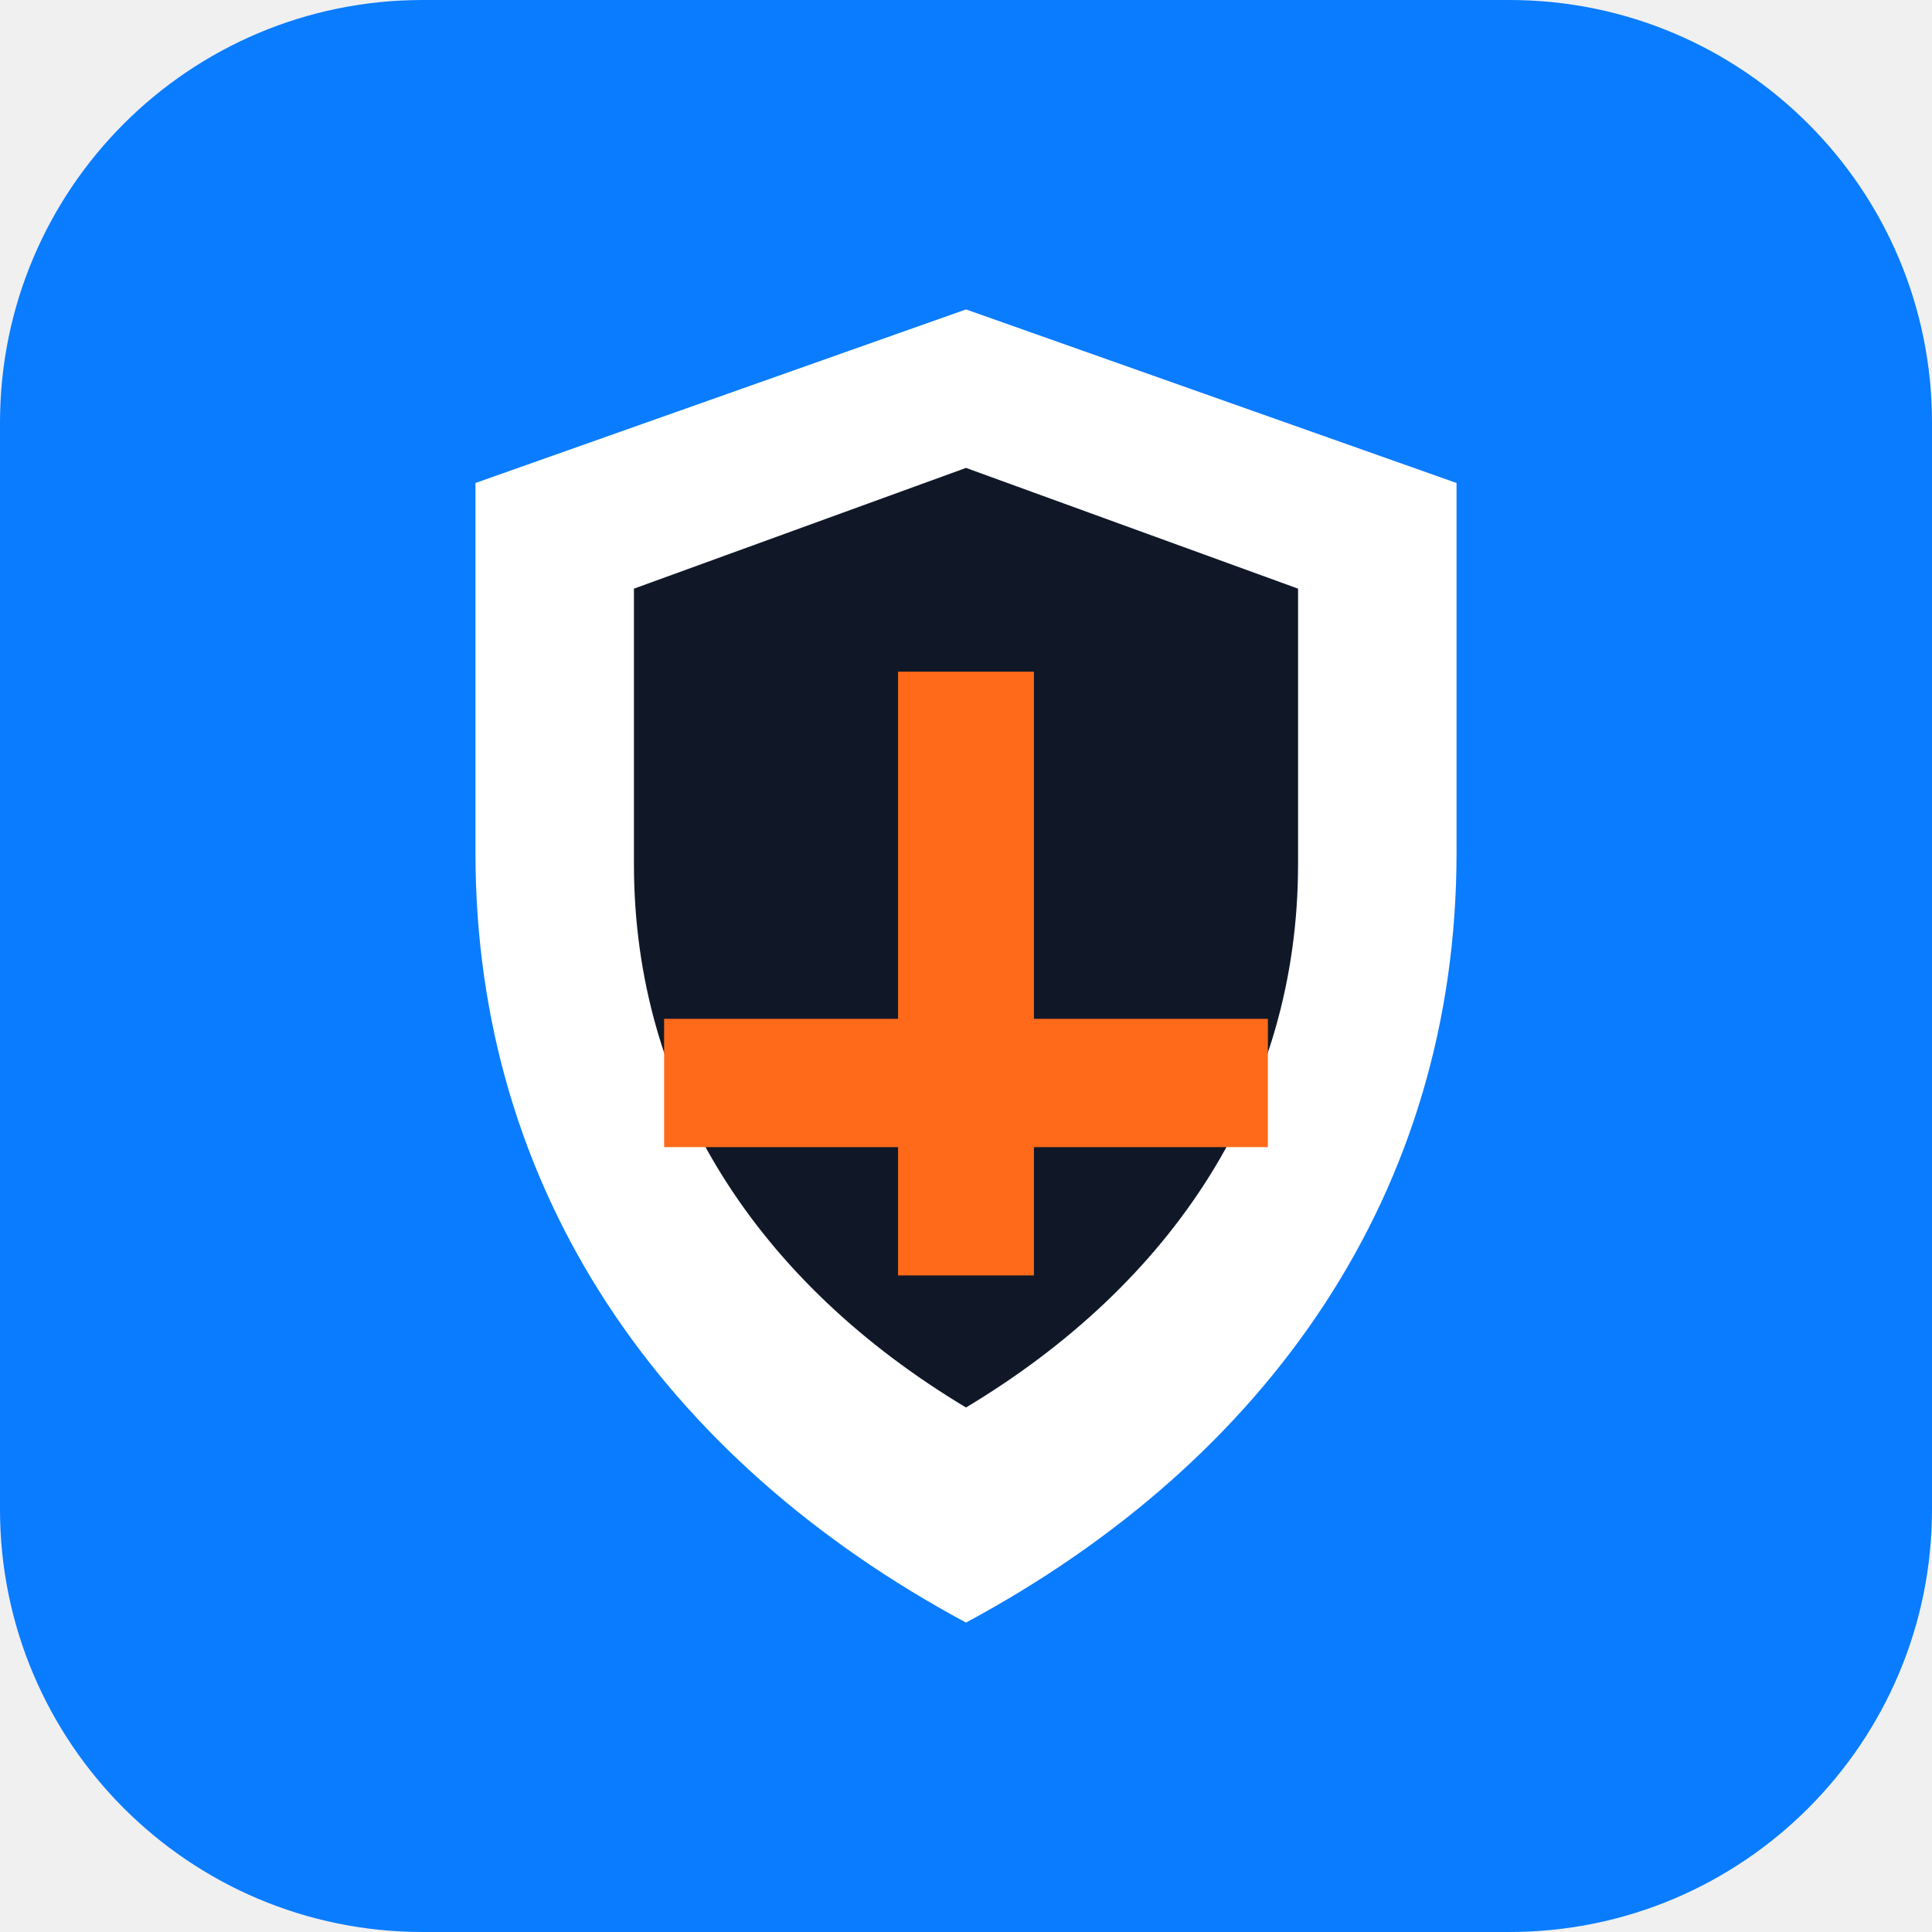
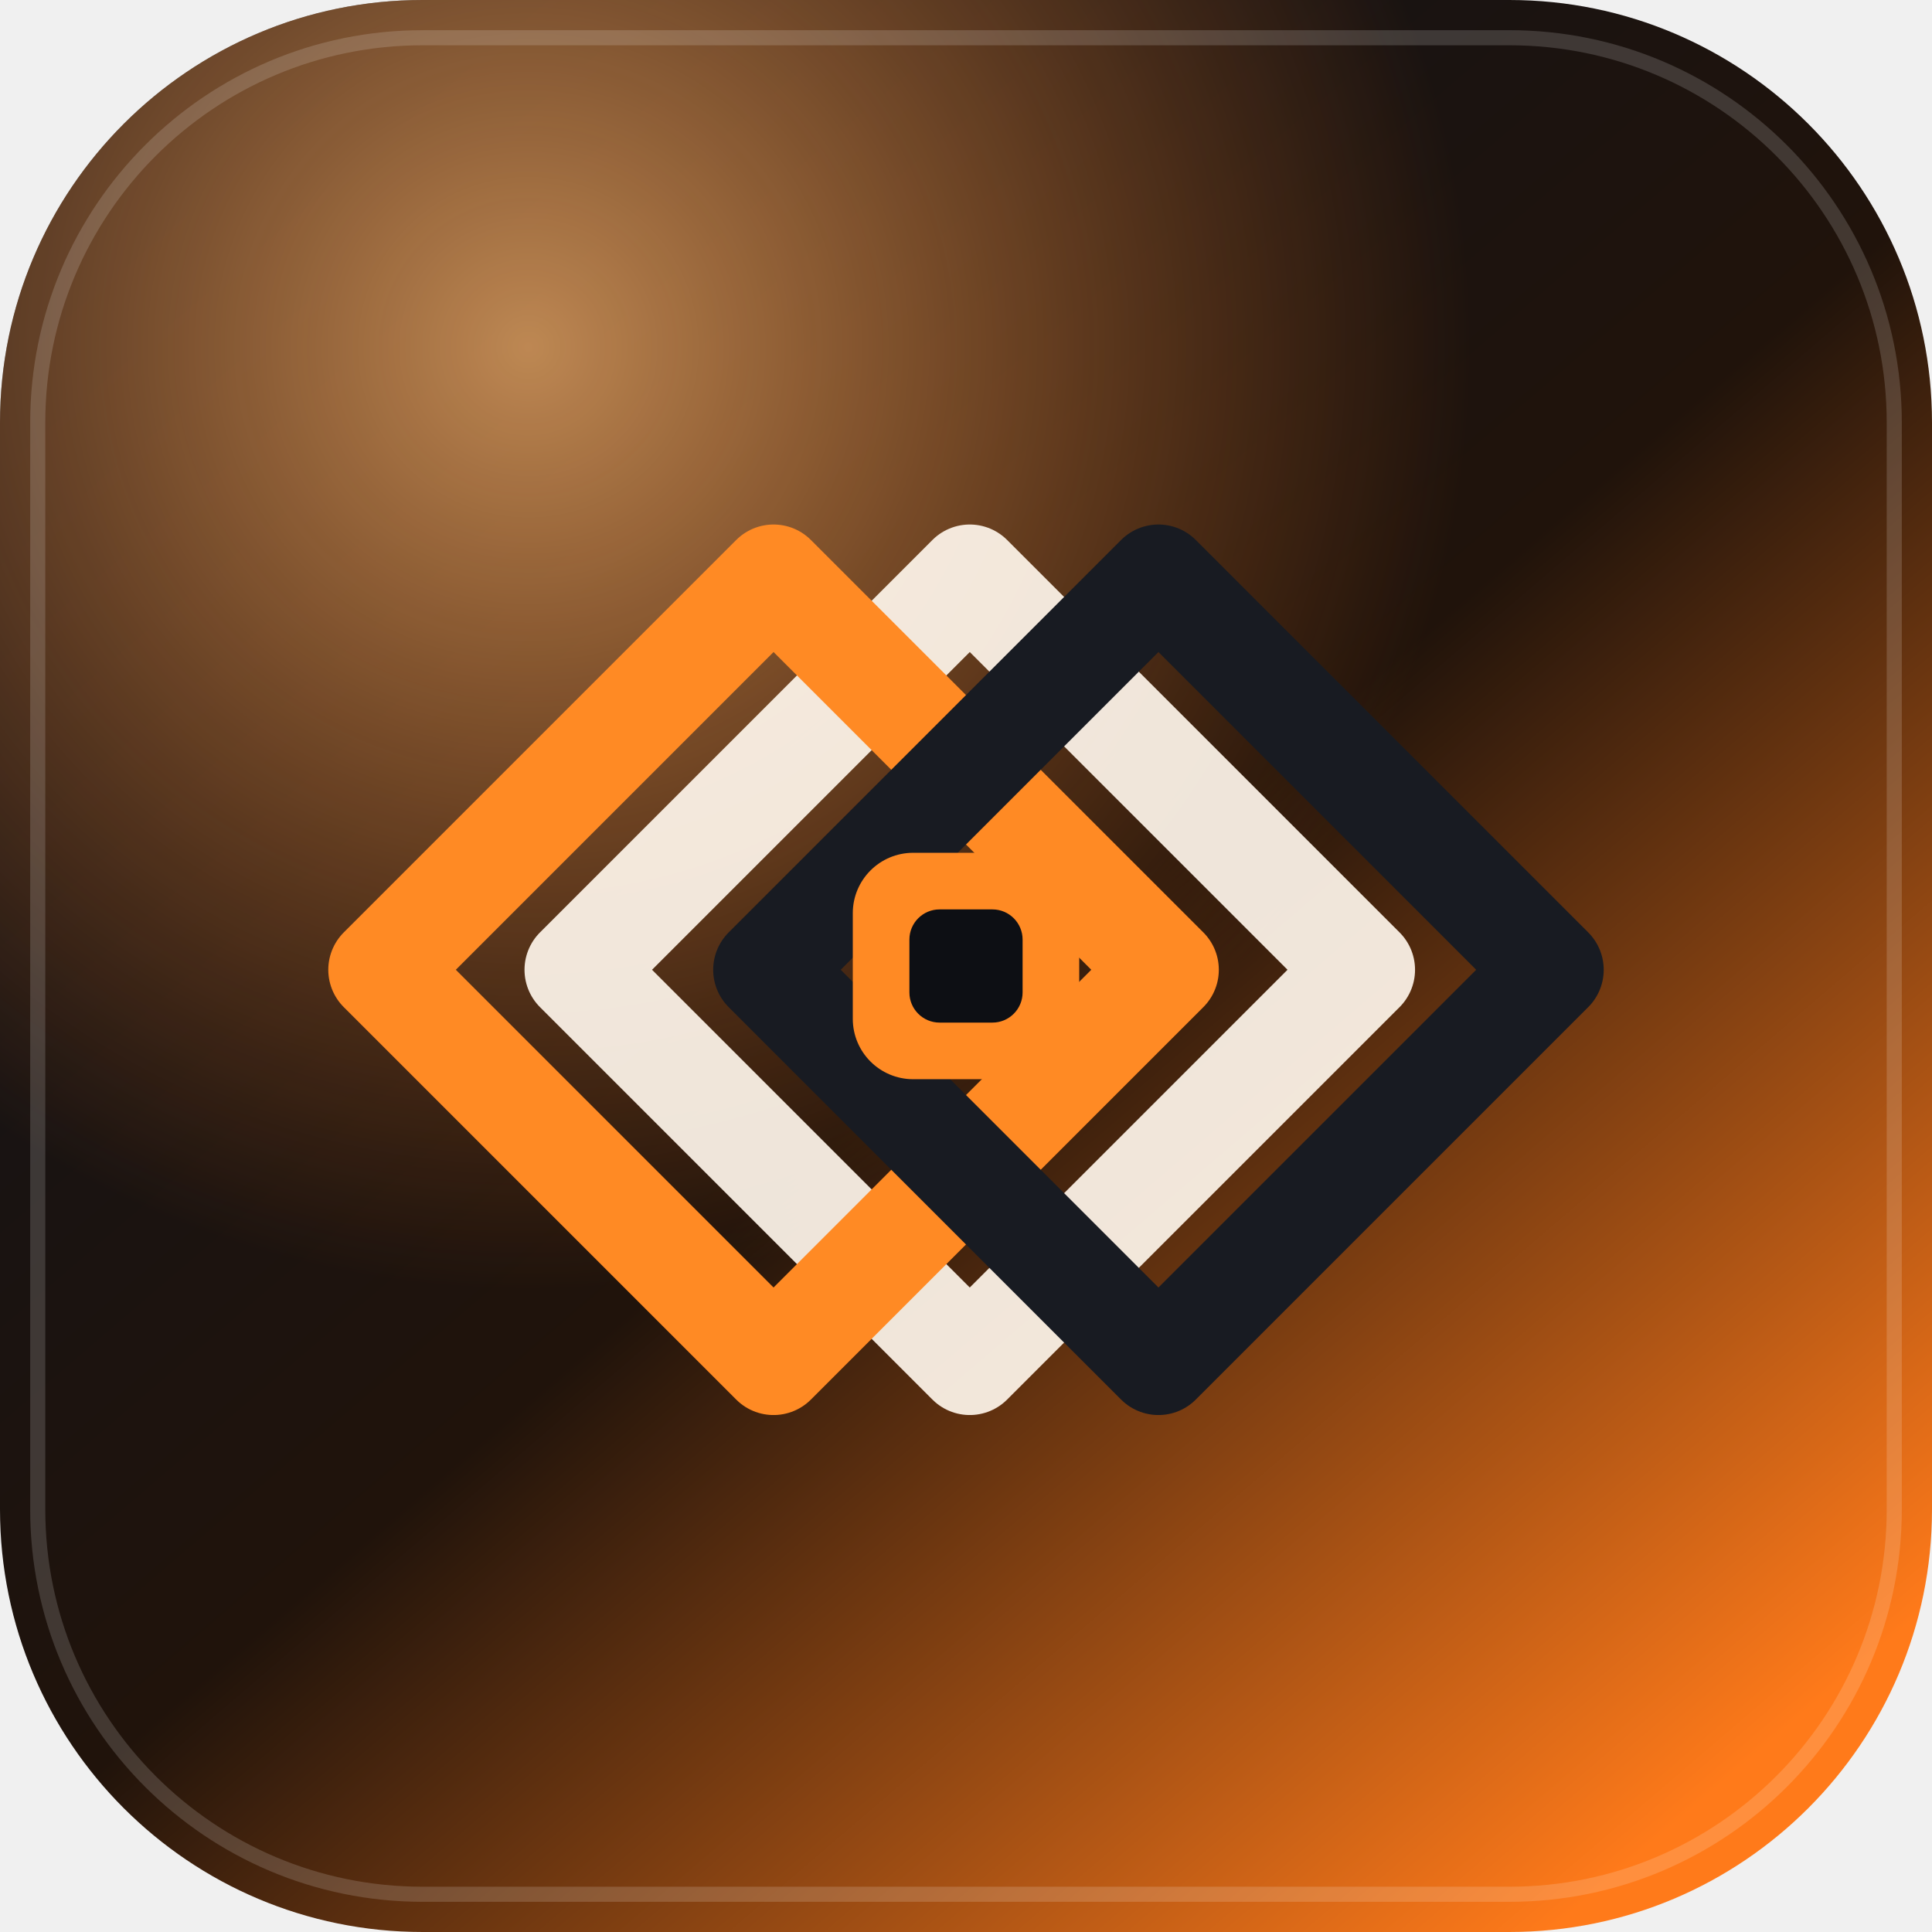
<svg xmlns="http://www.w3.org/2000/svg" viewBox="0 0 512 512" role="img" aria-label="Codex Baoan icon">
-   <rect width="512" height="512" rx="112" fill="#0a7cff" />
-   <path d="M256 82 386 128v98c0 90-50 161-130 204-80-43-130-114-130-204v-98l130-46Z" fill="#ffffff" />
-   <path d="M256 124 344 156v73c0 61-33 111-88 144-55-33-88-83-88-144v-73l88-32Z" fill="#101828" />
-   <path d="M176 270h160v34H176z" fill="#ff6a1a" />
-   <path d="M238 178h36v160h-36z" fill="#ff6a1a" />
+   <defs>
+     <linearGradient id="bg" x1="64" y1="32" x2="448" y2="480" gradientUnits="userSpaceOnUse">
+       <stop stop-color="#10131a" />
+       <stop offset="0.52" stop-color="#20130b" />
+       <stop offset="1" stop-color="#ff7a1a" />
+     </linearGradient>
+     <radialGradient id="glow" cx="140" cy="92" r="250" gradientUnits="userSpaceOnUse">
+       <stop stop-color="#ffb56b" stop-opacity="0.72" />
+       <stop offset="1" stop-color="#ff7a1a" stop-opacity="0" />
+     </radialGradient>
+   </defs>
+   <rect width="512" height="512" rx="112" fill="url(#bg)" />
+   <rect width="512" height="512" rx="112" fill="url(#glow)" />
+   <path d="M153 257 257 153l104 104-104 104L153 257Z" fill="none" stroke="#fff6eb" stroke-width="28" stroke-linejoin="round" opacity=".92" />
+   <path d="M101 257 205 153l104 104-104 104L101 257Z" fill="none" stroke="#ff8a24" stroke-width="28" stroke-linejoin="round" />
+   <path d="M203 257 307 153l104 104-104 104L203 257Z" fill="none" stroke="#181b22" stroke-width="28" stroke-linejoin="round" />
+   <rect x="226" y="226" width="60" height="60" rx="16" fill="#ff8a24" />
+   <rect x="241" y="241" width="30" height="30" rx="8" fill="#0d0f14" />
+   <rect x="10" y="10" width="492" height="492" rx="102" fill="none" stroke="white" stroke-opacity=".16" stroke-width="4" />
</svg>
